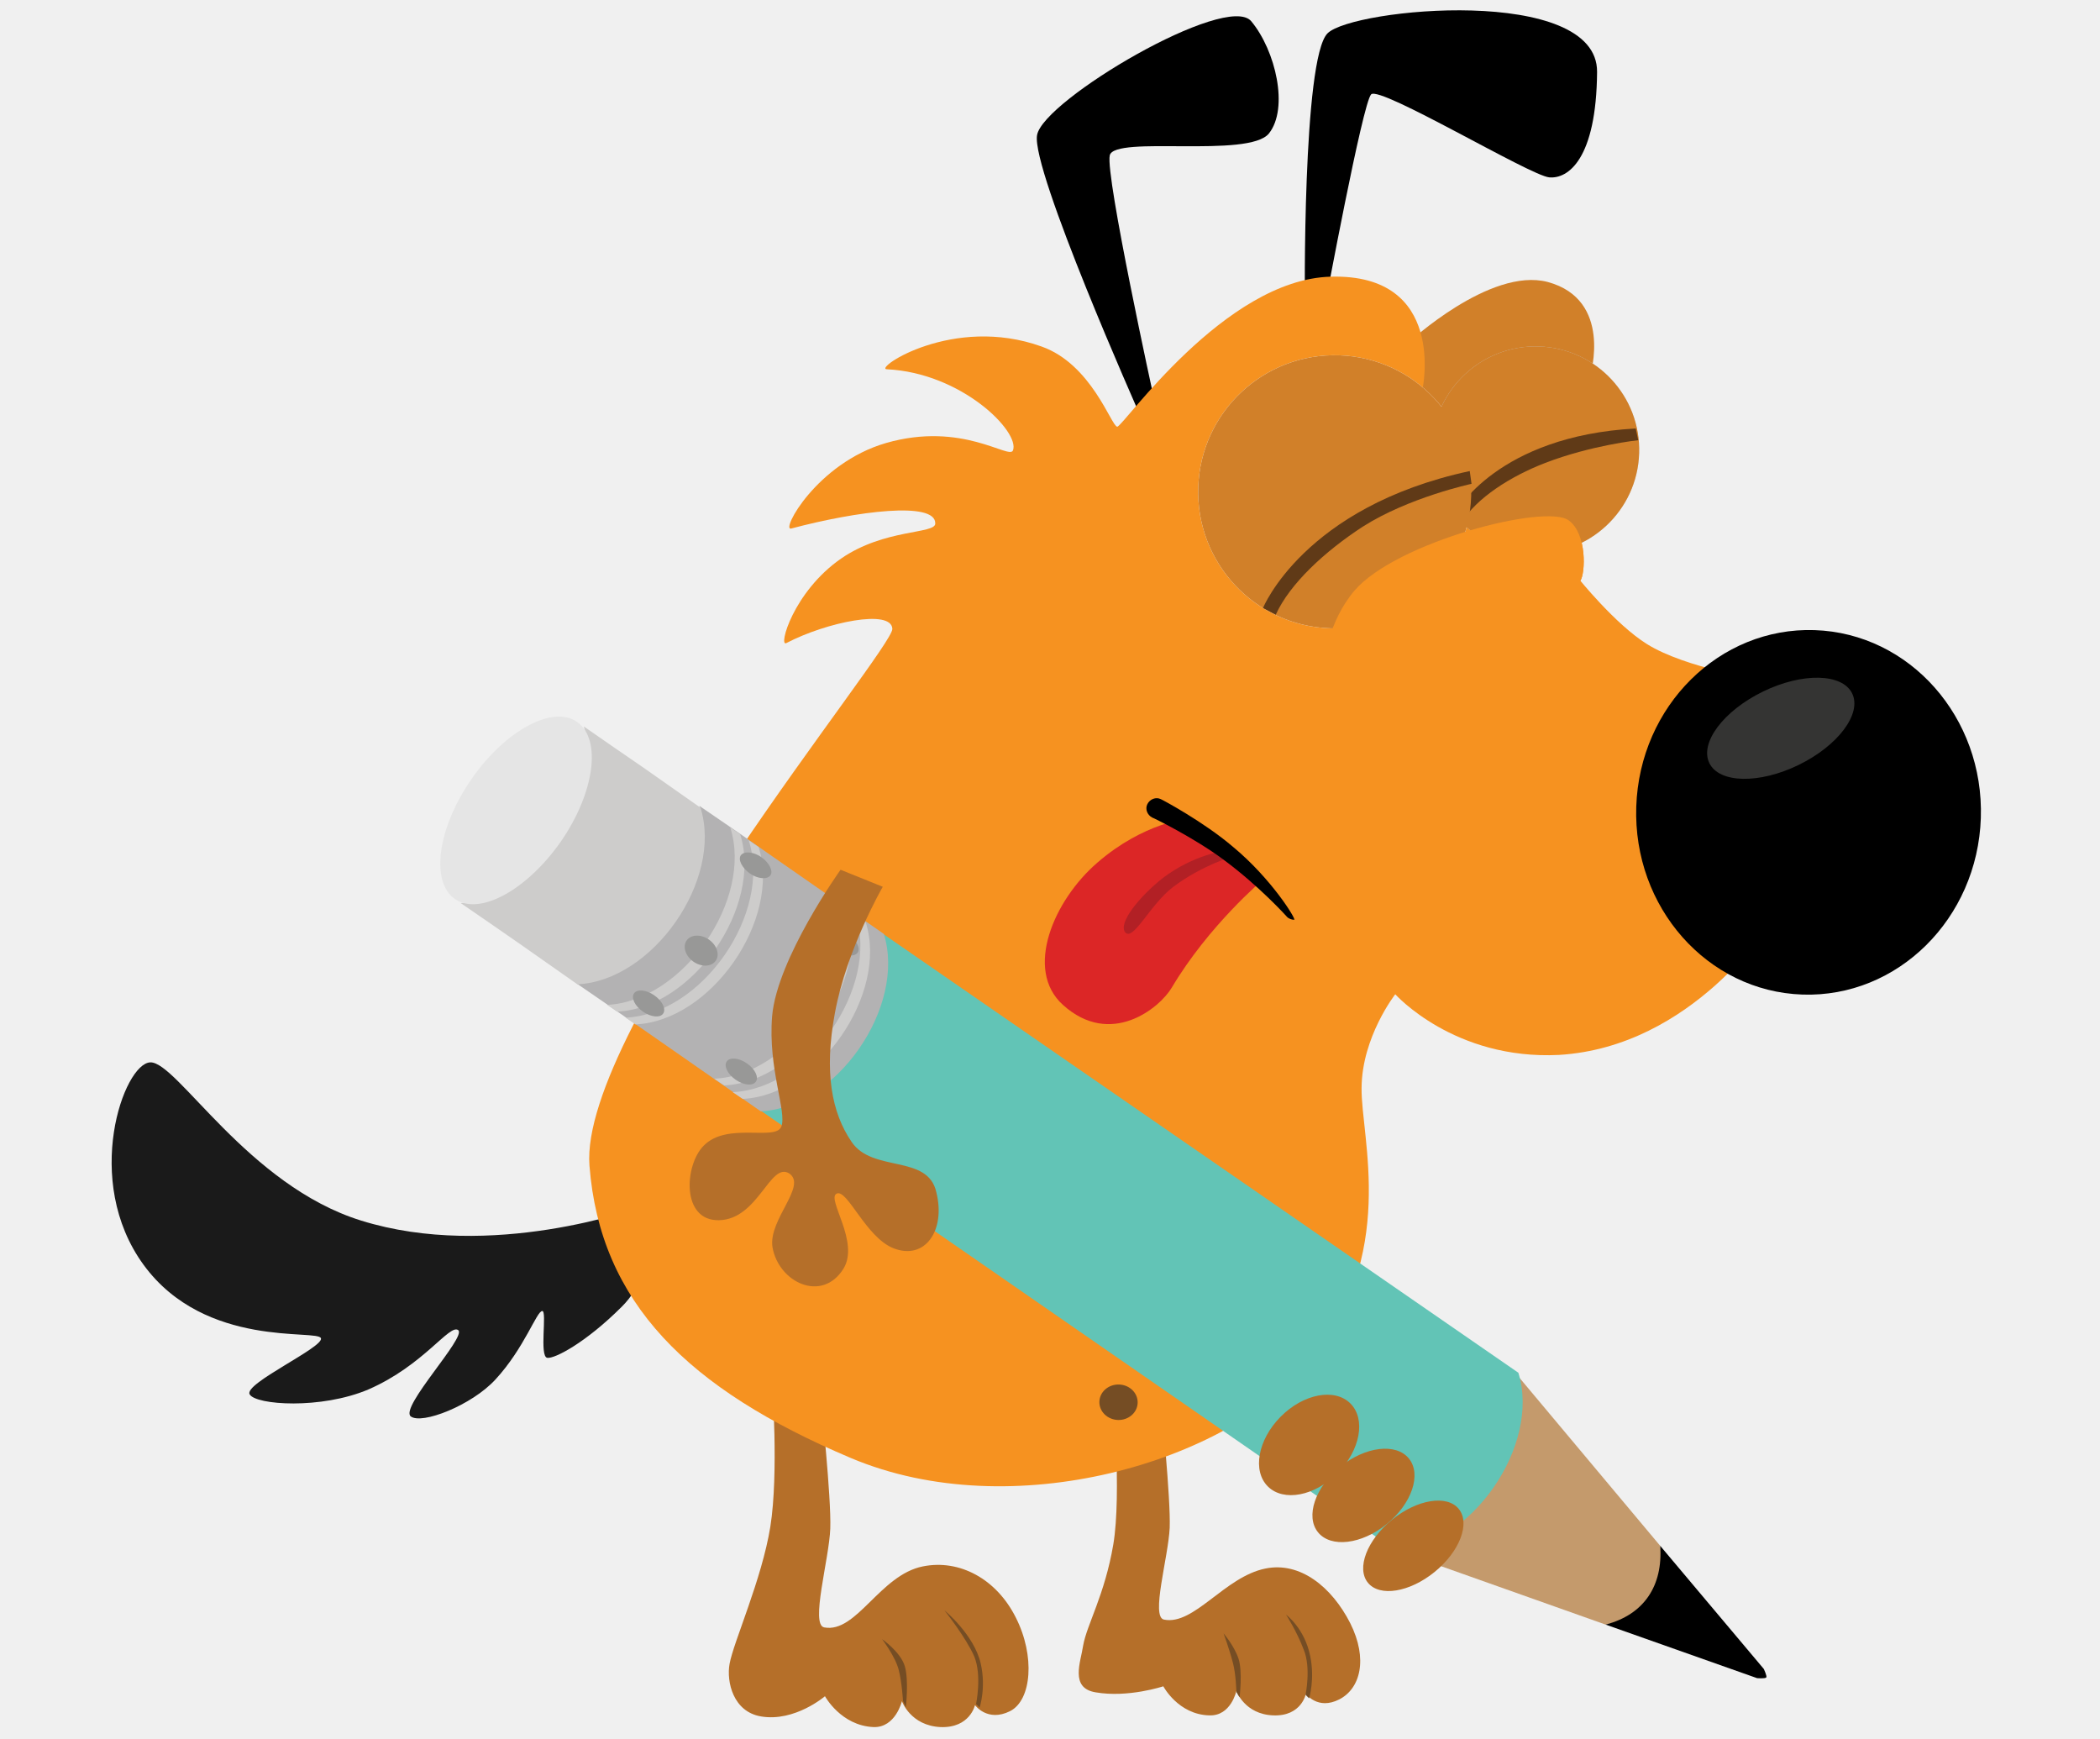
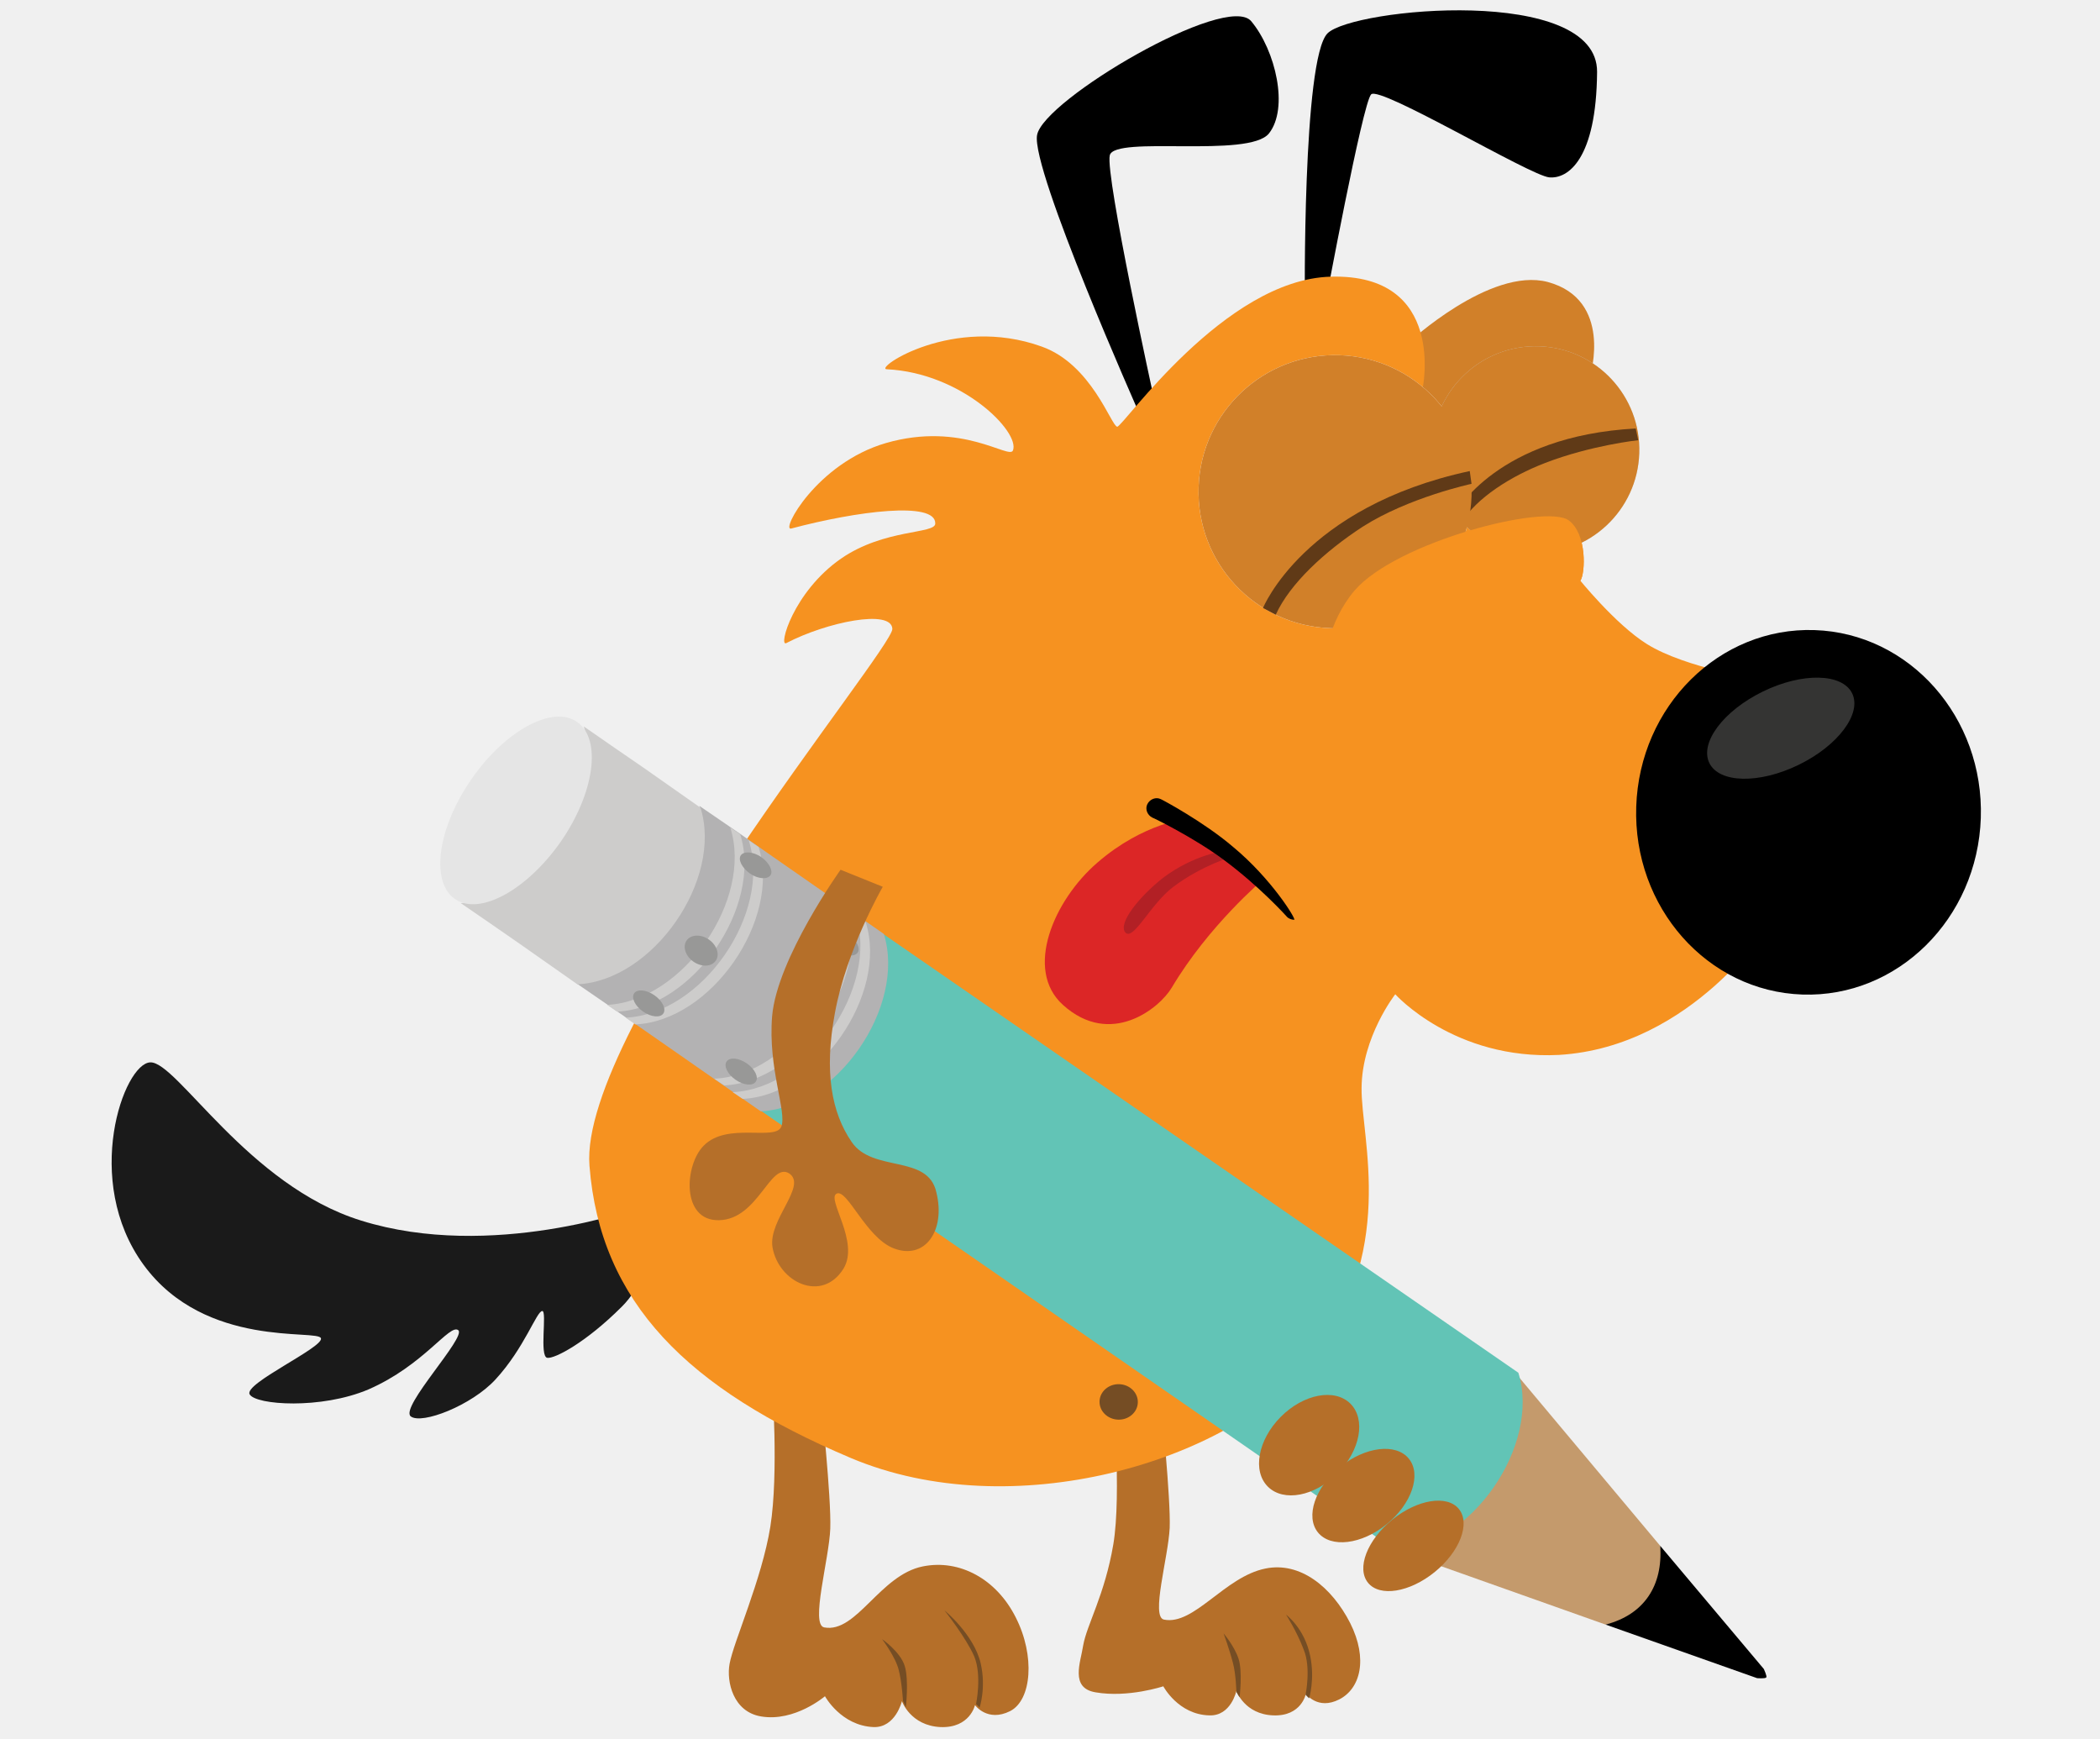
<svg xmlns="http://www.w3.org/2000/svg" version="1.1" id="dog-tryagain" x="0px" y="0px" viewBox="0 0 592.1 490.1" style="enable-background:new 0 0 592.1 490.1;" xml:space="preserve">
-   <style type="text/css">
- 	.st0{fill:#1A1A1A;}
- 	.st1{fill:#B56F29;}
- 	.st2{fill:#754D24;}
- 	.st3{fill:#D18029;}
- 	.st4{fill:#F69220;}
- 	.st5{fill:#C49A6C;}
- 	.st6{fill:#62C4B6;}
- 	.st7{fill:#B3B2B3;}
- 	.st8{fill:#CDCCCB;}
- 	.st9{fill:#E5E5E5;}
- 	.st10{fill:#989897;}
- 	.st11{fill:#FFFFFF;}
- 	.st12{fill:#603A17;}
- 	.st13{fill:#343433;}
- 	.st14{fill:#DC2626;}
- 	.st15{fill:#B22025;}
- </style>
  <g id="svg-dog">
-     <path id="tail" class="st0" d="M182.9,354.9l-3-14.4c0,0-41.3,15.1-78.1,3.6c-31.9-9.9-51.9-44.8-59.4-44.6   c-7.5,0.2-19.3,33.3-1.9,57.1s49.3,18,50,20.7c0.7,2.6-21.9,12.8-20.1,15.8c1.7,3,20.1,4.3,33.5-1.4c15.6-6.8,22.9-18.6,25.3-16.7   c2.4,1.9-16.5,21.7-13.4,24.3c3.1,2.4,17.2-3.1,23.9-10.4c8.2-8.9,11.6-19.3,13.2-19.3c1.4,0-0.9,12.8,1.4,13.2   c2.1,0.3,10.9-4.3,21-14.4C180.9,362.9,182.9,354.9,182.9,354.9z" />
+     <path id="tail" style="fill:#1A1A1A;" d="M182.9,354.9l-3-14.4c0,0-41.3,15.1-78.1,3.6c-31.9-9.9-51.9-44.8-59.4-44.6   c-7.5,0.2-19.3,33.3-1.9,57.1s49.3,18,50,20.7c0.7,2.6-21.9,12.8-20.1,15.8c1.7,3,20.1,4.3,33.5-1.4c15.6-6.8,22.9-18.6,25.3-16.7   c2.4,1.9-16.5,21.7-13.4,24.3c3.1,2.4,17.2-3.1,23.9-10.4c8.2-8.9,11.6-19.3,13.2-19.3c1.4,0-0.9,12.8,1.4,13.2   c2.1,0.3,10.9-4.3,21-14.4C180.9,362.9,182.9,354.9,182.9,354.9z" />
    <g id="legL">
-       <path class="st1" d="M217.7,389.8c0,0,1.9,25.5-0.5,40.6c-2.4,14.9-10.4,32.5-11.5,38.7c-0.9,5,1,13.5,8.9,14.8    c9.5,1.6,18-5.7,18-5.7s4.5,8.3,13.7,8.7c6.2,0.2,8-7.3,8-7.3s2.4,6.9,10.9,7.3c8.3,0.3,9.7-6.2,9.7-6.2s3.5,4.9,9.9,1.7    c6.1-3.1,7.1-15.6,1.6-26.4c-5.4-10.8-15.8-16.5-26.2-14.4c-12.1,2.4-18.7,18.9-27.8,17.2c-4-0.7,1.4-19.3,1.7-27.9    c0.3-8.9-2.6-35.8-2.6-35.8L217.7,389.8z" />
-       <path class="st2" d="M266.3,454c0,0,8.3,6.8,10.2,14.9c1.6,6.9-0.3,12.5-0.3,12.5l-1-1c0,0,1.7-8-0.5-13.4    C272.4,461.7,266.3,454,266.3,454z" />
-       <path class="st2" d="M255.4,481.3c0,0,0.9-7.6-0.3-11.6c-1.2-4-6.4-7.6-6.4-7.6s3.8,5,4.7,8.7c0.9,3.5,1.2,8.7,1.2,8.7    L255.4,481.3z" />
+       <path style="fill:#B56F29;" d="M217.7,389.8c0,0,1.9,25.5-0.5,40.6c-2.4,14.9-10.4,32.5-11.5,38.7c-0.9,5,1,13.5,8.9,14.8    c9.5,1.6,18-5.7,18-5.7s4.5,8.3,13.7,8.7c6.2,0.2,8-7.3,8-7.3s2.4,6.9,10.9,7.3c8.3,0.3,9.7-6.2,9.7-6.2s3.5,4.9,9.9,1.7    c6.1-3.1,7.1-15.6,1.6-26.4c-5.4-10.8-15.8-16.5-26.2-14.4c-12.1,2.4-18.7,18.9-27.8,17.2c-4-0.7,1.4-19.3,1.7-27.9    c0.3-8.9-2.6-35.8-2.6-35.8L217.7,389.8z" />
+       <path style="fill:#754D24;" d="M266.3,454c0,0,8.3,6.8,10.2,14.9c1.6,6.9-0.3,12.5-0.3,12.5l-1-1c0,0,1.7-8-0.5-13.4    C272.4,461.7,266.3,454,266.3,454z" />
+       <path style="fill:#754D24;" d="M255.4,481.3c0,0,0.9-7.6-0.3-11.6s-6.4-7.6-6.4-7.6s3.8,5,4.7,8.7c0.9,3.5,1.2,8.7,1.2,8.7    L255.4,481.3z" />
    </g>
    <g id="legR">
-       <path class="st1" d="M313.7,391.7c0,0,2.6,29.5,0.2,43.7c-2.4,14.2-7.5,22.7-8.5,28.5c-0.7,4.7-3.8,12,3.5,13.2    c9.2,1.6,19.1-1.7,19.1-1.7s4.2,8,13,8.2c6.1,0.2,7.6-6.9,7.6-6.9s2.3,6.6,10.4,6.9c8,0.3,9.2-6.1,9.2-6.1s3.3,4.7,9.4,1.6    c5.9-3,8.2-11.3,3.1-21.5c-5.2-10.2-14.1-17.4-23.9-15.4c-11.5,2.3-20.1,16.1-28.6,14.4c-3.8-0.7,1.2-17.5,1.6-25.9    c0.3-8.3-2.4-34.5-2.4-34.5L313.7,391.7z" />
-       <path class="st2" d="M362.6,455.2c0,0,5.2,3.8,6.8,11.6c1.4,6.6-0.3,12-0.3,12l-1-1c0,0,1.6-7.6-0.5-12.7    C365.6,459.8,362.6,455.2,362.6,455.2z" />
-       <path class="st2" d="M349.5,478.5c0,0,0.9-7.3-0.3-10.9c-1.2-3.6-4.2-7.1-4.2-7.1s1.7,4.7,2.6,8.2c0.9,3.3,1,8.3,1,8.3    L349.5,478.5z" />
+       <path style="fill:#B56F29;" d="M313.7,391.7c0,0,2.6,29.5,0.2,43.7s-7.5,22.7-8.5,28.5c-0.7,4.7-3.8,12,3.5,13.2    c9.2,1.6,19.1-1.7,19.1-1.7s4.2,8,13,8.2c6.1,0.2,7.6-6.9,7.6-6.9s2.3,6.6,10.4,6.9c8,0.3,9.2-6.1,9.2-6.1s3.3,4.7,9.4,1.6    c5.9-3,8.2-11.3,3.1-21.5c-5.2-10.2-14.1-17.4-23.9-15.4c-11.5,2.3-20.1,16.1-28.6,14.4c-3.8-0.7,1.2-17.5,1.6-25.9    c0.3-8.3-2.4-34.5-2.4-34.5L313.7,391.7z" />
+       <path style="fill:#754D24;" d="M362.6,455.2c0,0,5.2,3.8,6.8,11.6c1.4,6.6-0.3,12-0.3,12l-1-1c0,0,1.6-7.6-0.5-12.7    C365.6,459.8,362.6,455.2,362.6,455.2z" />
+       <path style="fill:#754D24;" d="M349.5,478.5c0,0,0.9-7.3-0.3-10.9c-1.2-3.6-4.2-7.1-4.2-7.1s1.7,4.7,2.6,8.2c0.9,3.3,1,8.3,1,8.3    L349.5,478.5z" />
    </g>
-     <path id="earR" d="M367.9,86.1c0,0-0.7-69.6,6.4-76.7c7.1-7.1,76.2-13.7,76,10.9c-0.2,24.6-8.2,30.2-13.5,29.7   c-5.4-0.5-47.7-25.9-50.2-23.4c-2.4,2.4-13,59.5-13,59.5H367.9z" />
+     <path id="earR" d="M367.9,86.1c0,0-0.7-69.6,6.4-76.7s76.2-13.7,76,10.9s-8.2,30.2-13.5,29.7c-5.4-0.5-47.7-25.9-50.2-23.4   c-2.4,2.4-13,59.5-13,59.5H367.9z" />
    <path id="earL" d="M321.2,116.5c0,0-30.5-68.6-28.8-78.4c1.7-9.9,53.5-40.4,60.4-32.1s10.6,24.5,5,31.6s-43.6,0.5-44.9,6.2   s12.5,68.7,12.5,68.7L321.2,116.5z" />
    <g id="body_1_">
-       <path class="st3" d="M397,96.7c0,0,23.1-21.5,39.4-17.2c18.4,5,12,26.2,12,26.2l-53.3,11.8L397,96.7z" />
-       <path id="body" class="st4" d="M393.4,280.3c0,0-9.4,12-9.5,26.4c-0.2,14.2,10.4,47-14.8,77.6c-22.7,27.8-83.7,46-129.3,26.7    c-45.8-19.4-70.6-43.7-73.6-82.4c-3-38.7,85.6-145.6,85.4-151.3c-0.2-5.7-18.6-1.9-29.9,4c-2.3,1.2,1.9-14.4,15.4-23.8    c12.3-8.5,26.6-6.9,26.6-9.9c0.2-6.4-22.2-3.5-40.6,1.4c-3.1,0.9,7.1-18.4,26.7-24.1c21.5-6.2,34.7,4.7,35.8,2.1    c2.1-5.2-14.4-21.9-35.6-22.9c-3.6-0.2,18.7-15.4,43.7-6.4c14.1,5,19.6,22.4,21.3,22.6c1.7,0,30.2-41.5,60.2-42.3    c32.8-0.9,25.9,31.6,25.9,31.6l41.8,41.3l2.1,12.1c0,0,10.4,13,19.4,18.6c10.9,6.8,32.5,10.1,32.5,10.1l2.4,68.2    c0,0-21.9,35.2-59.7,37.5C410,298.9,393.4,280.3,393.4,280.3z" />
+       <path style="fill:#D18029;" d="M397,96.7c0,0,23.1-21.5,39.4-17.2c18.4,5,12,26.2,12,26.2l-53.3,11.8L397,96.7z" />
+       <path id="body" style="fill:#F69220;" d="M393.4,280.3c0,0-9.4,12-9.5,26.4c-0.2,14.2,10.4,47-14.8,77.6    c-22.7,27.8-83.7,46-129.3,26.7c-45.8-19.4-70.6-43.7-73.6-82.4s85.6-145.6,85.4-151.3c-0.2-5.7-18.6-1.9-29.9,4    c-2.3,1.2,1.9-14.4,15.4-23.8c12.3-8.5,26.6-6.9,26.6-9.9c0.2-6.4-22.2-3.5-40.6,1.4c-3.1,0.9,7.1-18.4,26.7-24.1    c21.5-6.2,34.7,4.7,35.8,2.1c2.1-5.2-14.4-21.9-35.6-22.9c-3.6-0.2,18.7-15.4,43.7-6.4c14.1,5,19.6,22.4,21.3,22.6    c1.7,0,30.2-41.5,60.2-42.3c32.8-0.9,25.9,31.6,25.9,31.6l41.8,41.3L445,163c0,0,10.4,13,19.4,18.6c10.9,6.8,32.5,10.1,32.5,10.1    l2.4,68.2c0,0-21.9,35.2-59.7,37.5C410,298.9,393.4,280.3,393.4,280.3z" />
    </g>
    <g id="pencil">
-       <path class="st5" d="M452.7,458c11.8-2.3,17.2-9,15.4-22.2l-41.3-49.3l-34.7,50L452.7,458z" />
-       <path class="st6" d="M195.7,300.1L393.4,437c21.3-1,41.1-29.5,34.7-50L230.2,250.3C236.8,270.6,217,299.2,195.7,300.1z" />
+       <path style="fill:#C49A6C;" d="M452.7,458c11.8-2.3,17.2-9,15.4-22.2l-41.3-49.3l-34.7,50L452.7,458z" />
+       <path style="fill:#62C4B6;" d="M195.7,300.1L393.4,437c21.3-1,41.1-29.5,34.7-50L230.2,250.3C236.8,270.6,217,299.2,195.7,300.1z" />
      <path d="M452.7,458l42.7,15.1c0,0,2.3,0.2,2.6-0.2c0.3-0.3-0.7-2.4-0.7-2.4l-29.2-34.7C468.9,447.1,463.5,455.2,452.7,458z" />
-       <path class="st7" d="M162.5,277.2c5.6,3.8,11.3,7.8,16.8,11.6l35.2,24.5c21.3-1,41.1-29.5,34.7-50l-35.2-24.5    c-5.6-4-11.3-7.8-16.8-11.6C203.7,247.7,183.9,276.1,162.5,277.2z" />
-       <path class="st8" d="M176.4,286.9l2.8,1.9c21.3-1,41.1-29.5,34.7-50l-2.8-1.9C217.7,257.4,198,285.9,176.4,286.9z" />
-       <path class="st8" d="M171.2,283.3l2.8,1.9c21.3-1,41.1-29.5,34.7-50l-2.8-1.9C212.4,253.6,192.6,282.2,171.2,283.3z" />
-       <path class="st8" d="M206.6,307.9l2.8,1.9c21.3-1,41.1-29.5,34.7-49.8l-2.8-1.9C247.9,278.4,228.1,306.9,206.6,307.9z" />
-       <path class="st8" d="M201.4,304.1l2.8,1.9c21.3-1,41.1-29.5,34.7-50l-2.8-1.9C242.6,274.6,222.8,303.2,201.4,304.1z" />
-       <path class="st8" d="M129.9,254.6c5.6,3.8,11.3,7.8,16.8,11.6l16.1,11.3c21.3-1,41.1-29.5,34.7-49.8l-16.1-11.3    c-5.6-3.8-11.3-7.8-16.8-11.6C171.2,225.1,151.4,253.6,129.9,254.6z" />
-       <path class="st9" d="M132.9,219.7c-9.5,13.7-11.6,28.8-4.7,33.7c6.9,4.9,20.3-2.4,29.9-16.1c9.5-13.7,11.6-28.8,4.7-33.7    C156,198.6,142.4,205.9,132.9,219.7z" />
-       <path class="st10" d="M208.9,241.1c0.9-1.2,3.5-1,5.7,0.5c2.3,1.6,3.5,4,2.6,5.2c-0.9,1.2-3.5,1-5.7-0.5    C209.2,244.7,208,242.3,208.9,241.1z" />
-       <path class="st10" d="M233.5,262.9c0.9-1.2,3.5-1,5.7,0.5c2.3,1.6,3.5,4,2.6,5.2c-0.9,1.2-3.5,1-5.7-0.5    C233.9,266.6,232.7,264.3,233.5,262.9z" />
-       <ellipse transform="matrix(0.5703 -0.8214 0.8214 0.5703 -158.327 301.4791)" class="st10" cx="209" cy="302.1" rx="2.8" ry="5" />
-       <ellipse transform="matrix(0.5702 -0.8215 0.8215 0.5702 -153.8185 271.8394)" class="st10" cx="182.9" cy="282.9" rx="2.8" ry="5" />
-       <ellipse transform="matrix(0.5702 -0.8215 0.8215 0.5702 -135.1935 277.5961)" class="st10" cx="197.7" cy="268" rx="3.8" ry="5" />
-       <ellipse transform="matrix(0.5695 -0.822 0.822 0.5695 -139.6742 313.0963)" class="st10" cx="229.1" cy="289.9" rx="3.8" ry="5" />
+       <path style="fill:#B3B2B3;" d="M162.5,277.2c5.6,3.8,11.3,7.8,16.8,11.6l35.2,24.5c21.3-1,41.1-29.5,34.7-50L214,238.8    c-5.6-4-11.3-7.8-16.8-11.6C203.7,247.7,183.9,276.1,162.5,277.2z" />
+       <path style="fill:#CDCCCB;" d="M176.4,286.9l2.8,1.9c21.3-1,41.1-29.5,34.7-50l-2.8-1.9C217.7,257.4,198,285.9,176.4,286.9z" />
+       <path style="fill:#CDCCCB;" d="M171.2,283.3l2.8,1.9c21.3-1,41.1-29.5,34.7-50l-2.8-1.9C212.4,253.6,192.6,282.2,171.2,283.3z" />
+       <path style="fill:#CDCCCB;" d="M206.6,307.9l2.8,1.9c21.3-1,41.1-29.5,34.7-49.8l-2.8-1.9C247.9,278.4,228.1,306.9,206.6,307.9z" />
+       <path style="fill:#CDCCCB;" d="M201.4,304.1l2.8,1.9c21.3-1,41.1-29.5,34.7-50l-2.8-1.9C242.6,274.6,222.8,303.2,201.4,304.1z" />
+       <path style="fill:#CDCCCB;" d="M129.9,254.6c5.6,3.8,11.3,7.8,16.8,11.6l16.1,11.3c21.3-1,41.1-29.5,34.7-49.8l-16.1-11.3    c-5.6-3.8-11.3-7.8-16.8-11.6C171.2,225.1,151.4,253.6,129.9,254.6z" />
+       <path style="fill:#E5E5E5;" d="M132.9,219.7c-9.5,13.7-11.6,28.8-4.7,33.7c6.9,4.9,20.3-2.4,29.9-16.1    c9.5-13.7,11.6-28.8,4.7-33.7C156,198.6,142.4,205.9,132.9,219.7z" />
+       <path style="fill:#989897;" d="M208.9,241.1c0.9-1.2,3.5-1,5.7,0.5c2.3,1.6,3.5,4,2.6,5.2s-3.5,1-5.7-0.5    C209.2,244.7,208,242.3,208.9,241.1z" />
+       <path style="fill:#989897;" d="M233.5,262.9c0.9-1.2,3.5-1,5.7,0.5c2.3,1.6,3.5,4,2.6,5.2s-3.5,1-5.7-0.5    C233.9,266.6,232.7,264.3,233.5,262.9z" />
+       <ellipse transform="matrix(0.5703 -0.8214 0.8214 0.5703 -158.3545 301.4863)" style="fill:#989897;" cx="209" cy="302.1" rx="2.8" ry="5" />
+       <ellipse transform="matrix(0.5702 -0.8215 0.8215 0.5702 -153.7788 271.8242)" style="fill:#989897;" cx="182.9" cy="282.9" rx="2.8" ry="5" />
+       <ellipse transform="matrix(0.5702 -0.8215 0.8215 0.5702 -135.1909 277.5941)" style="fill:#989897;" cx="197.7" cy="268" rx="3.8" ry="5" />
+       <ellipse transform="matrix(0.5695 -0.822 0.822 0.5695 -139.6461 313.1339)" style="fill:#989897;" cx="229.1" cy="289.9" rx="3.8" ry="5" />
    </g>
    <g id="eyes-open">
-       <ellipse transform="matrix(3.313667e-02 -0.9995 0.9995 3.313667e-02 291.7898 555.4395)" class="st8" cx="433" cy="126.9" rx="29.2" ry="29.2" />
-       <ellipse transform="matrix(3.312332e-02 -0.9995 0.9995 3.312332e-02 284.3322 570.9177)" cx="437.2" cy="138.5" rx="6.4" ry="6.4" />
-       <ellipse transform="matrix(3.313515e-02 -0.9995 0.9995 3.313515e-02 225.2246 510.1675)" class="st11" cx="376.3" cy="138.7" rx="38.5" ry="38.5" />
-       <ellipse transform="matrix(3.313531e-02 -0.9995 0.9995 3.313531e-02 241.5956 539.9607)" cx="399.9" cy="145.1" rx="9.5" ry="9.5" />
-       <path class="st4" d="M373.4,186.6c0,0,0.9-11.1,8.5-20.1c11.8-13.7,53.8-24.6,60.4-19.8c5.2,3.8,4.7,14.9,3.3,17    C444.4,165.6,373.4,186.6,373.4,186.6z" />
+       <ellipse transform="matrix(3.313342e-02 -0.9995 0.9995 3.313342e-02 291.927 555.3965)" style="fill:#CDCCCB;" cx="433" cy="126.8" rx="29.2" ry="29.2" />
+       <ellipse transform="matrix(3.312010e-02 -0.9995 0.9995 3.312010e-02 284.2745 570.9437)" cx="437.2" cy="138.5" rx="6.4" ry="6.4" />
+       <ellipse transform="matrix(3.313190e-02 -0.9995 0.9995 3.313190e-02 225.3257 510.2364)" style="fill:#FFFFFF;" cx="376.4" cy="138.7" rx="38.5" ry="38.5" />
+       <ellipse transform="matrix(3.313207e-02 -0.9995 0.9995 3.313207e-02 241.7189 539.9127)" cx="399.9" cy="145" rx="9.5" ry="9.5" />
+       <path style="fill:#F69220;" d="M373.4,186.6c0,0,0.9-11.1,8.5-20.1c11.8-13.7,53.8-24.6,60.4-19.8c5.2,3.8,4.7,14.9,3.3,17    C444.4,165.6,373.4,186.6,373.4,186.6z" />
    </g>
-     <g id="eyes-closed">
-       <ellipse transform="matrix(3.313667e-02 -0.9995 0.9995 3.313667e-02 291.7898 555.4395)" class="st3" cx="433" cy="126.9" rx="29.2" ry="29.2" />
-       <path class="st12" d="M461.2,120.8l0.7,3.3c0,0-13.2,1.4-26.2,6.4c-9.9,3.8-19.3,9.9-23.6,16.7l-1.6-2.6    C410.4,144.4,422.2,122.9,461.2,120.8z" />
-       <ellipse transform="matrix(3.313515e-02 -0.9995 0.9995 3.313515e-02 225.2246 510.1675)" class="st3" cx="376.3" cy="138.7" rx="38.5" ry="38.5" />
-       <path class="st12" d="M414.4,132.8l0.5,3.6c0,0-17.7,3.8-30.7,12.1c-10.6,6.9-20.5,16-24.5,24.8l-3.6-1.9    C356.1,171.5,367.5,142.9,414.4,132.8z" />
-       <path class="st4" d="M373.4,186.6c0,0,0.9-11.1,8.5-20.1c11.8-13.7,53.8-24.6,60.4-19.8c5.2,3.8,4.7,14.9,3.3,17    C444.4,165.6,373.4,186.6,373.4,186.6z" />
+     <g id="eyesclosed">
+       <ellipse transform="matrix(3.313342e-02 -0.9995 0.9995 3.313342e-02 291.927 555.3965)" style="fill:#D18029;" cx="433" cy="126.8" rx="29.2" ry="29.2" />
+       <path style="fill:#603A17;" d="M461.2,120.8l0.7,3.3c0,0-13.2,1.4-26.2,6.4c-9.9,3.8-19.3,9.9-23.6,16.7l-1.6-2.6    C410.4,144.4,422.2,122.9,461.2,120.8z" />
+       <ellipse transform="matrix(3.313190e-02 -0.9995 0.9995 3.313190e-02 225.3257 510.2364)" style="fill:#D18029;" cx="376.4" cy="138.7" rx="38.5" ry="38.5" />
+       <path style="fill:#603A17;" d="M414.4,132.8l0.5,3.6c0,0-17.7,3.8-30.7,12.1c-10.6,6.9-20.5,16-24.5,24.8l-3.6-1.9    C356.1,171.5,367.5,142.9,414.4,132.8z" />
+       <path style="fill:#F69220;" d="M373.4,186.6c0,0,0.9-11.1,8.5-20.1c11.8-13.7,53.8-24.6,60.4-19.8c5.2,3.8,4.7,14.9,3.3,17    C444.4,165.6,373.4,186.6,373.4,186.6z" />
    </g>
    <g id="nose">
-       <ellipse transform="matrix(3.313548e-02 -0.9995 0.9995 3.313548e-02 264.1426 731.0723)" cx="509.9" cy="229" rx="51.4" ry="48.6" />
-       <ellipse transform="matrix(0.8989 -0.4381 0.4381 0.8989 -39.1914 240.7412)" class="st13" cx="502.1" cy="205.3" rx="22.4" ry="11.5" />
+       <ellipse transform="matrix(3.313223e-02 -0.9995 0.9995 3.313223e-02 264.1363 731.0649)" cx="509.9" cy="229" rx="51.4" ry="48.6" />
+       <ellipse transform="matrix(0.8989 -0.4381 0.4381 0.8989 -39.1933 240.7173)" style="fill:#343433;" cx="502.1" cy="205.3" rx="22.4" ry="11.5" />
    </g>
    <g id="tongue">
-       <path class="st14" d="M335.1,230.7c0,0-12.7,1.2-25.7,12.5c-12.3,10.6-20.7,30.2-9.7,40.1c13.4,12.1,27.2,1,30.7-4.9    c10.4-17.5,25.7-30.4,25.7-30.4L335.1,230.7z" />
-       <path class="st15" d="M345.3,239.9c0,0-8.5,0.9-17.4,7.6c-6.6,5.2-12.8,12.8-10.6,15.4c2.3,2.4,6.9-7.8,13.4-12.8    c8.2-6.2,17-8.7,17-8.7L345.3,239.9z" />
+       <path style="fill:#DC2626;" d="M335.1,230.7c0,0-12.7,1.2-25.7,12.5c-12.3,10.6-20.7,30.2-9.7,40.1c13.4,12.1,27.2,1,30.7-4.9    c10.4-17.5,25.7-30.4,25.7-30.4L335.1,230.7z" />
+       <path style="fill:#B22025;" d="M345.3,239.9c0,0-8.5,0.9-17.4,7.6c-6.6,5.2-12.8,12.8-10.6,15.4c2.3,2.4,6.9-7.8,13.4-12.8    c8.2-6.2,17-8.7,17-8.7L345.3,239.9z" />
      <path d="M364.9,259.3c-0.7,0-1.6-0.3-2.1-0.9c0,0-7.6-8.5-17.9-16.1c-8.2-6.1-19.8-11.8-20-11.8c-1.4-0.7-2.1-2.4-1.4-3.8    c0.7-1.4,2.4-2.1,3.8-1.4c0.5,0.2,12.1,6.4,20.3,13.4C358.5,247.7,365.6,259.3,364.9,259.3L364.9,259.3z" />
    </g>
-     <path id="handL" class="st1" d="M237,245.2c0,0-17.9,25-19.3,41.3c-1.2,14.8,4.2,26.9,2.6,31.1s-15.3-1.4-21.9,5.4   c-5.4,5.4-6.4,21.2,4.3,21c11.1-0.2,14.4-16.5,19.8-13.2c5.2,3.5-5.9,13-4.7,20.8c1.7,9.9,13.9,15.8,20,6.1   c4.7-7.6-4.9-19.8-1.9-21.2c3-1.4,8.2,12.3,16,15.4c8.9,3.5,14.8-5,12.1-15.8c-2.4-10.8-18-5.4-23.9-14.2   c-5.6-8.2-7.8-19.6-4.7-36.3c3.3-18,13.5-35.6,13.5-35.6L237,245.2z" />
-     <ellipse id="bellybutton" transform="matrix(3.313986e-02 -0.9995 0.9995 3.313986e-02 -90.1818 697.3632)" class="st2" cx="315.3" cy="395.3" rx="5" ry="5.4" />
+     <path id="handL" style="fill:#B56F29;" d="M237,245.2c0,0-17.9,25-19.3,41.3c-1.2,14.8,4.2,26.9,2.6,31.1s-15.3-1.4-21.9,5.4   c-5.4,5.4-6.4,21.2,4.3,21c11.1-0.2,14.4-16.5,19.8-13.2c5.2,3.5-5.9,13-4.7,20.8c1.7,9.9,13.9,15.8,20,6.1   c4.7-7.6-4.9-19.8-1.9-21.2c3-1.4,8.2,12.3,16,15.4c8.9,3.5,14.8-5,12.1-15.8c-2.4-10.8-18-5.4-23.9-14.2   c-5.6-8.2-7.8-19.6-4.7-36.3c3.3-18,13.5-35.6,13.5-35.6L237,245.2z" />
+     <ellipse id="bellybutton" transform="matrix(3.313660e-02 -0.9995 0.9995 3.313660e-02 -90.1387 697.3721)" style="fill:#754D24;" cx="315.4" cy="395.3" rx="5" ry="5.4" />
    <g id="hand-R">
-       <ellipse transform="matrix(0.7047 -0.7095 0.7095 0.7047 -180.0498 382.1379)" class="st1" cx="369.1" cy="407.4" rx="16.5" ry="11.3" />
-       <ellipse transform="matrix(0.7764 -0.6303 0.6303 0.7764 -179.7498 336.5461)" class="st1" cx="384.4" cy="421.6" rx="16.5" ry="10.4" />
-       <ellipse transform="matrix(0.7764 -0.6303 0.6303 0.7764 -185.5871 348.6193)" class="st1" cx="398.5" cy="435.8" rx="16.5" ry="9.5" />
+       <ellipse transform="matrix(0.7047 -0.7095 0.7095 0.7047 -180.0416 382.2005)" style="fill:#B56F29;" cx="369.1" cy="407.4" rx="16.5" ry="11.3" />
+       <ellipse transform="matrix(0.7764 -0.6303 0.6303 0.7764 -179.7671 336.5874)" style="fill:#B56F29;" cx="384.4" cy="421.6" rx="16.5" ry="10.4" />
+       <ellipse transform="matrix(0.7764 -0.6303 0.6303 0.7764 -185.5529 348.6353)" style="fill:#B56F29;" cx="398.5" cy="435.8" rx="16.5" ry="9.5" />
    </g>
  </g>
</svg>
